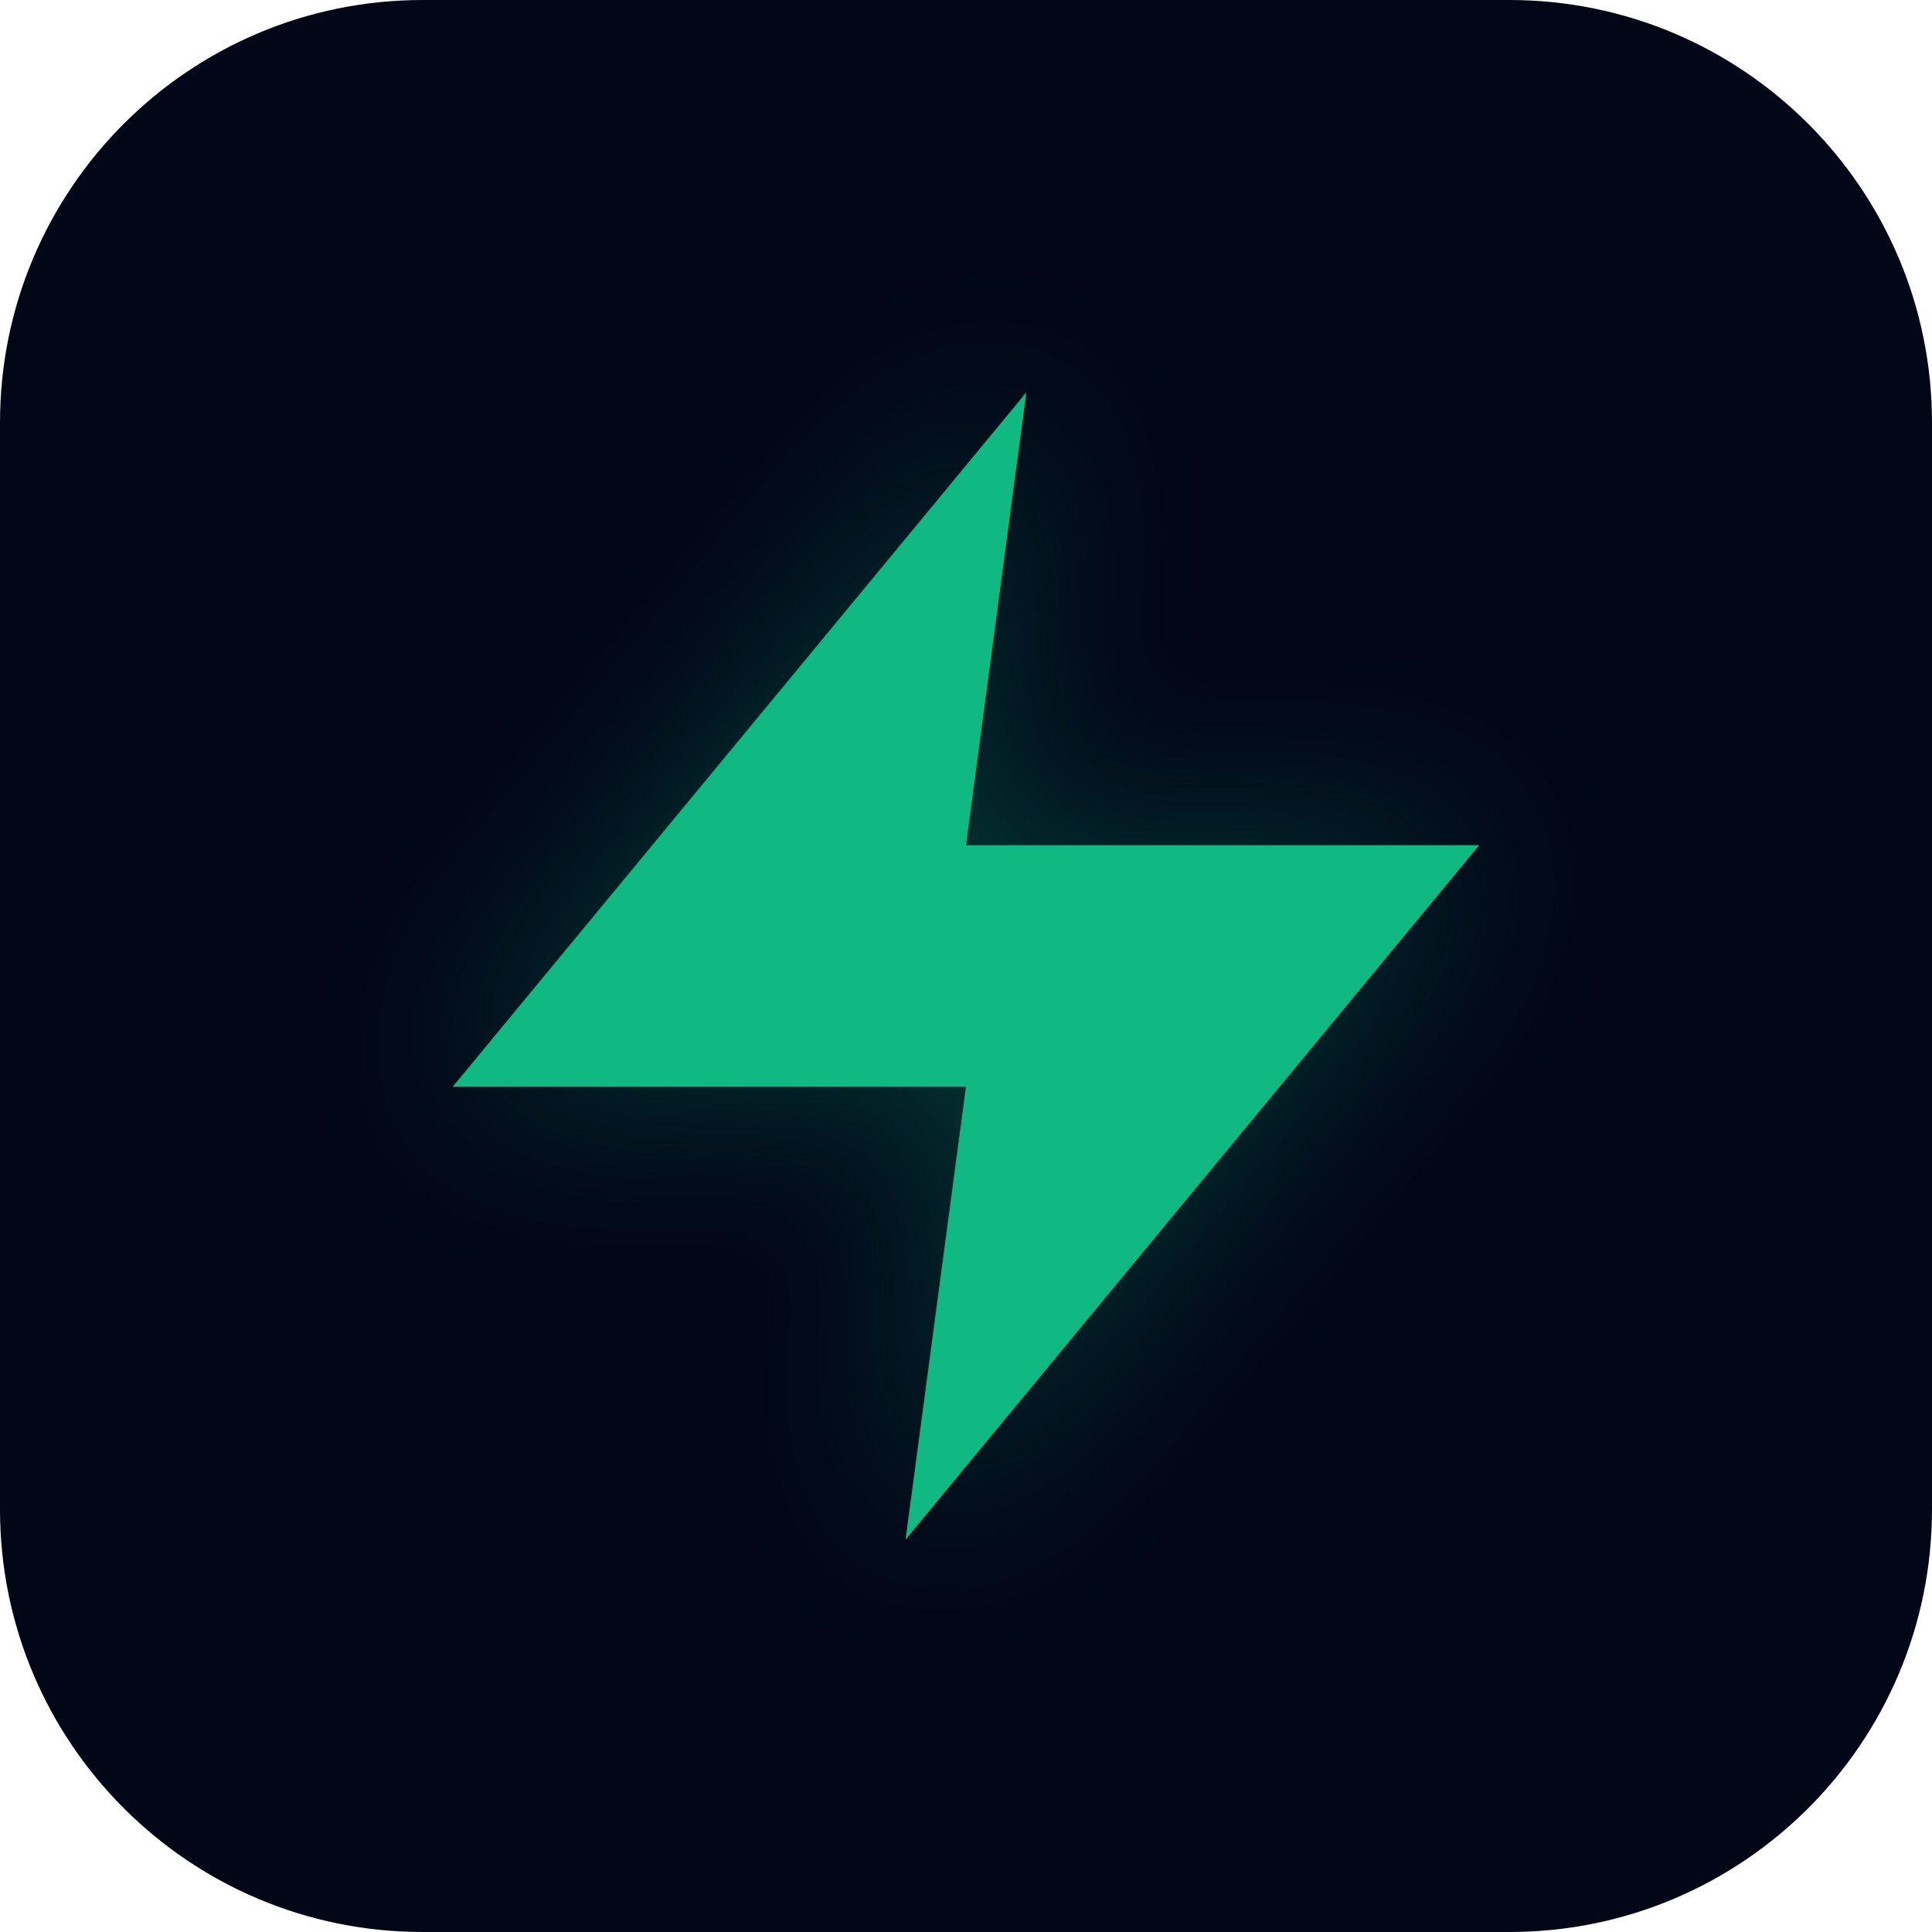
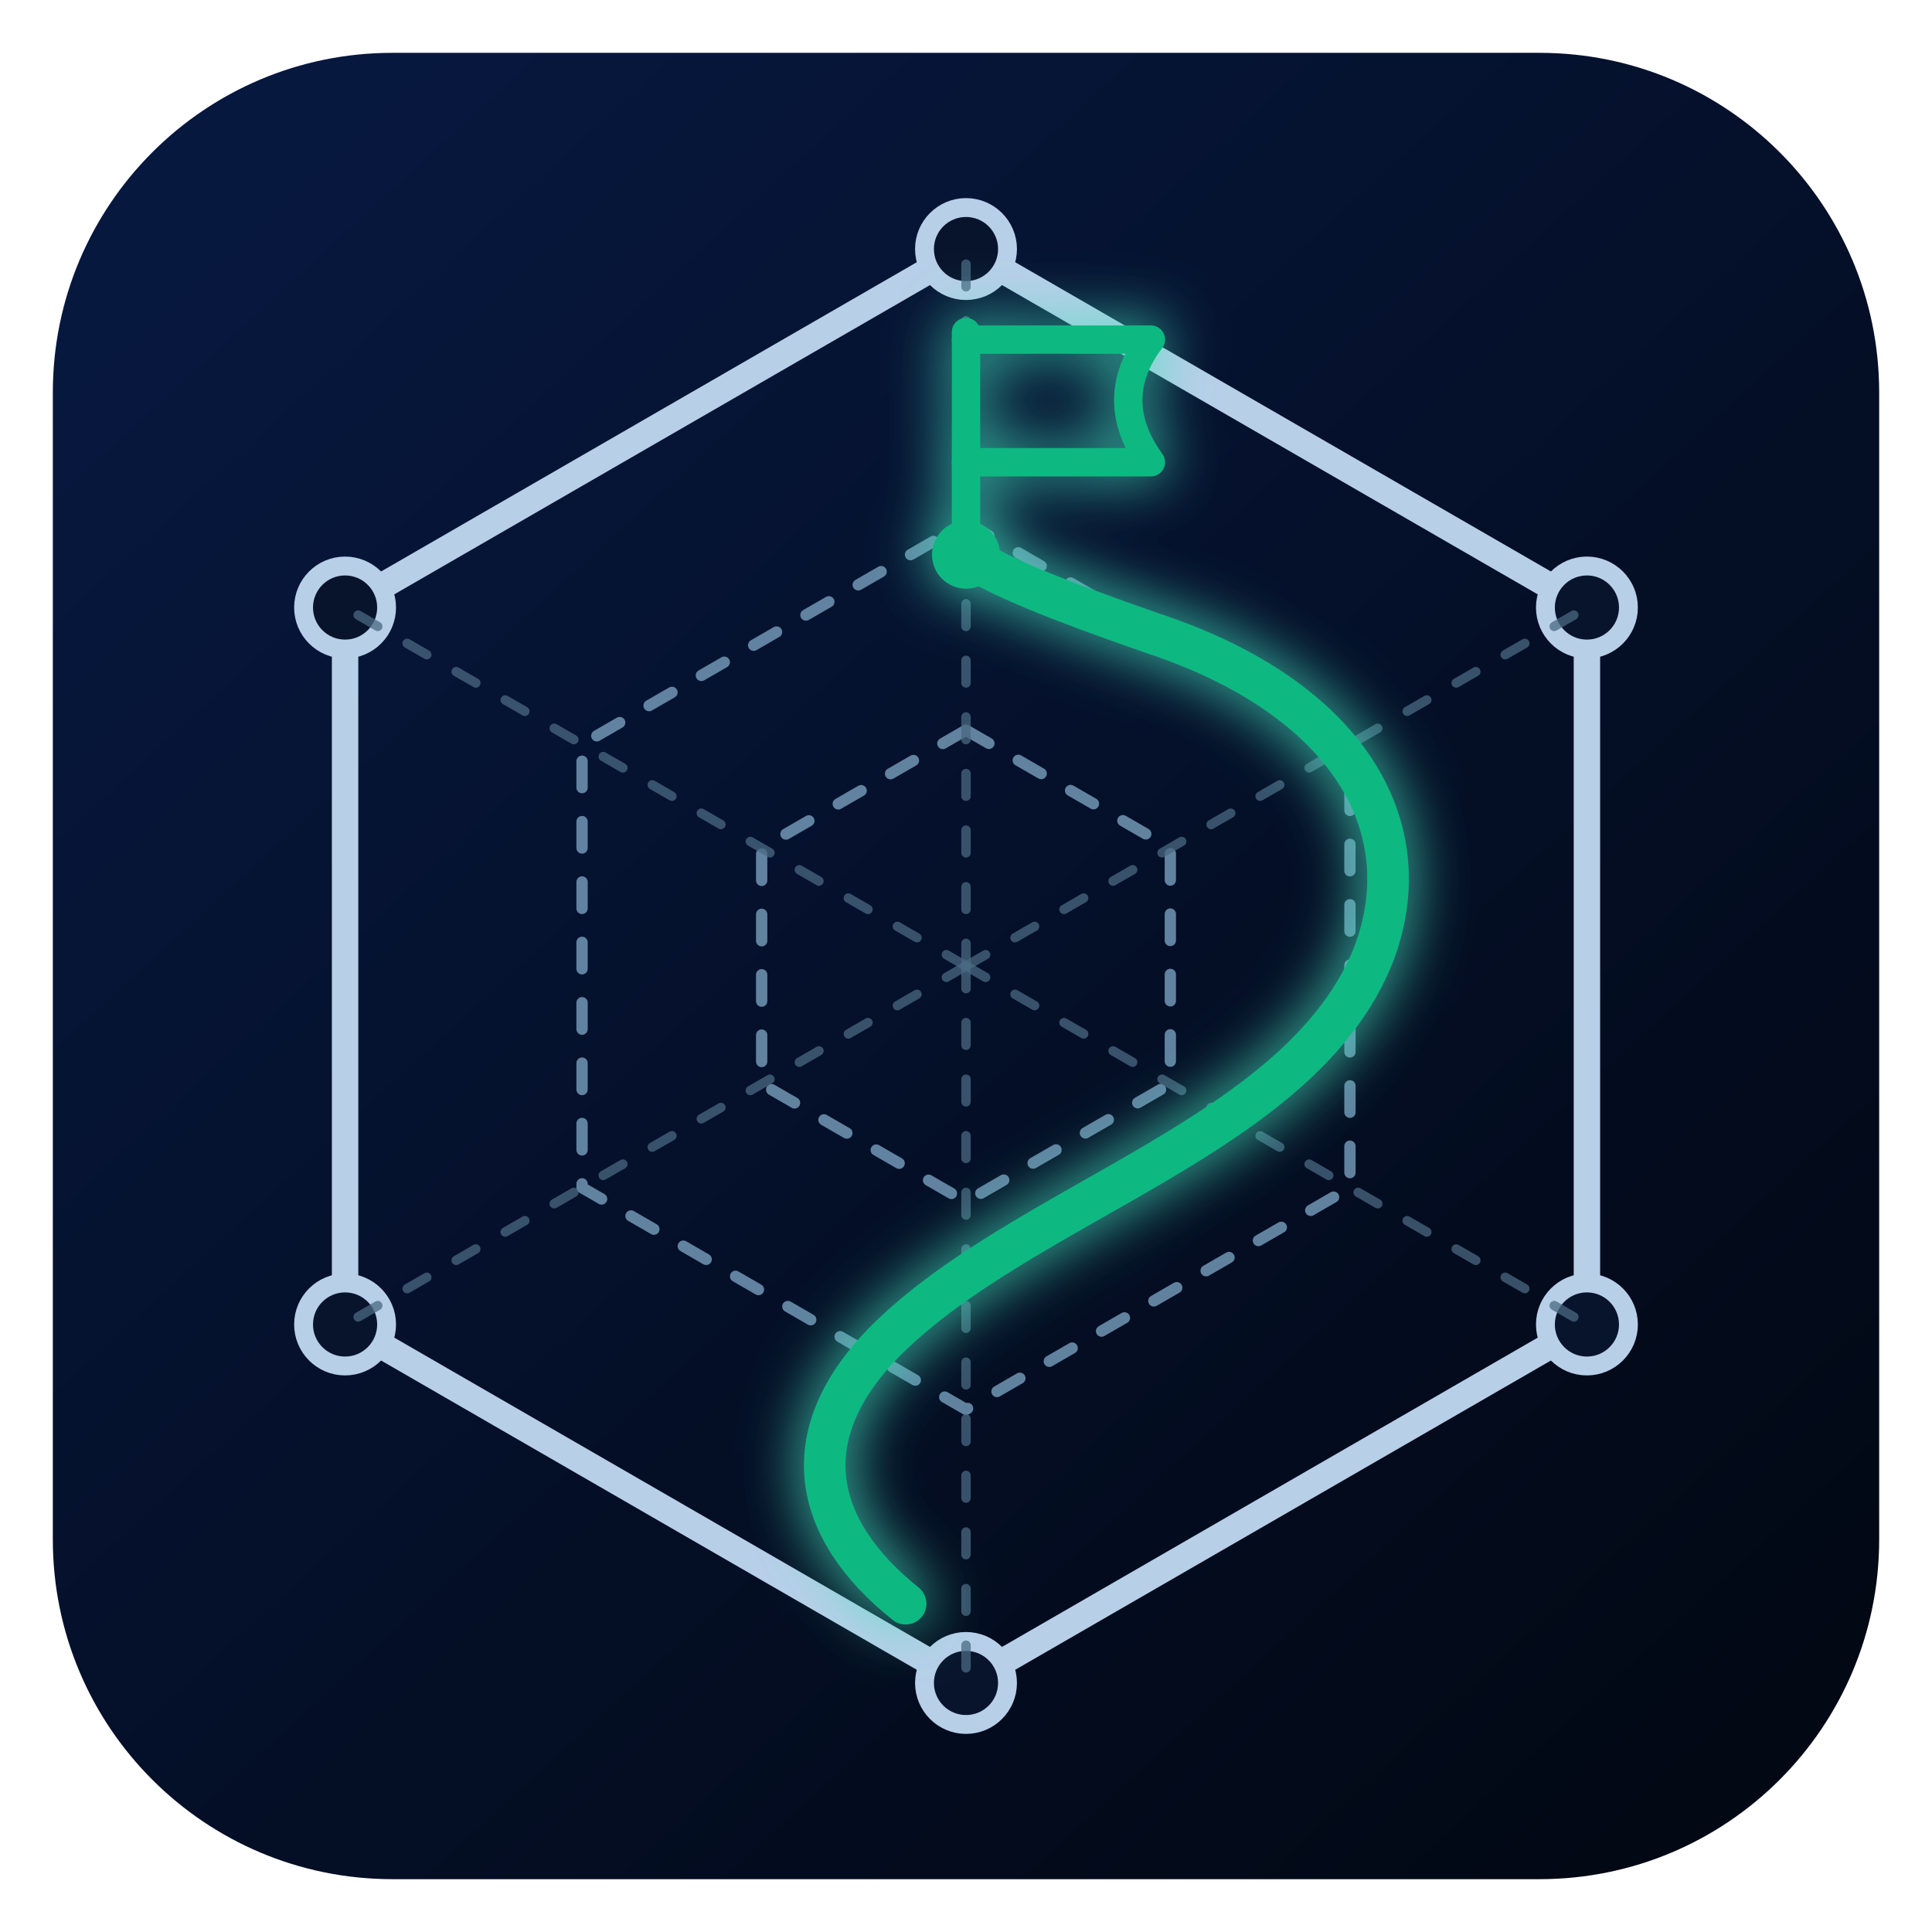
- <svg xmlns="http://www.w3.org/2000/svg" width="64" height="64" viewBox="0 0 64 64">
+ <svg xmlns="http://www.w3.org/2000/svg" width="1024" height="1024" viewBox="0 0 1024 1024" fill="none">
  <defs>
-     <filter id="g" x="-40%" y="-40%" width="180%" height="180%">
-       <feGaussianBlur stdDeviation="3" result="b" />
+     <linearGradient id="bg" x1="120" y1="90" x2="900" y2="940" gradientUnits="userSpaceOnUse">
+       <stop offset="0" stop-color="#07183F" />
+       <stop offset="1" stop-color="#020814" />
+     </linearGradient>
+     <filter id="greenGlow" x="-40%" y="-40%" width="180%" height="180%">
+       <feGaussianBlur stdDeviation="16" result="blur" />
+       <feColorMatrix in="blur" type="matrix" values="0 0 0 0 0.06                 0 0 0 0 0.73                 0 0 0 0 0.51                 0 0 0 1 0" result="glow" />
      <feMerge>
-         <feMergeNode in="b" />
+         <feMergeNode in="glow" />
        <feMergeNode in="SourceGraphic" />
      </feMerge>
    </filter>
+     <style>
+       .outer { stroke:#B8CFE8; stroke-width:14; fill:none; stroke-linecap:round; stroke-linejoin:round; }
+       .node  { fill:#08142C; stroke:#B8CFE8; stroke-width:10; }
+       .web   { stroke:#6B8FAD; stroke-width:6; fill:none; stroke-linecap:round; stroke-linejoin:round; opacity:0.9; stroke-dasharray:14 18; }
+       .axis  { stroke:#4A6882; stroke-width:5; fill:none; stroke-linecap:round; opacity:0.75; stroke-dasharray:12 18; }
+       .route { stroke:#10b981; stroke-width:22; fill:none; stroke-linecap:round; stroke-linejoin:round; }
+       .flag  { stroke:#10b981; stroke-width:15; fill:none; stroke-linecap:round; stroke-linejoin:round; }
+       .pole  { stroke:#10b981; stroke-width:15; fill:none; stroke-linecap:round; }
+       .endpoint { fill:#10b981; }
+     </style>
  </defs>
-   <rect width="64" height="64" rx="14" fill="#020617" />
-   <polygon points="34,13 15,36 32,36 30,51 49,28 32,28" fill="#10b981" opacity="0.28" filter="url(#g)" />
-   <polygon points="34,13 15,36 32,36 30,51 49,28 32,28" fill="#10b981" />
+   <rect x="28" y="28" width="968" height="968" rx="180" fill="url(#bg)" />
+   <path class="outer" d="M 512.0 132.0 L 841.1 322.0 L 841.1 702.0 L 512.0 892.0 L 182.9 702.0 L 182.9 322.0 Z" />
+   <circle class="node" cx="512.0" cy="132.0" r="22" />
+   <circle class="node" cx="841.1" cy="322.0" r="22" />
+   <circle class="node" cx="841.1" cy="702.0" r="22" />
+   <circle class="node" cx="512.0" cy="892.0" r="22" />
+   <circle class="node" cx="182.9" cy="702.0" r="22" />
+   <circle class="node" cx="182.9" cy="322.0" r="22" />
+   <path class="web" d="M 512.0 277.0 L 715.5 394.5 L 715.5 629.5 L 512.0 747.0 L 308.5 629.5 L 308.5 394.5 Z" />
+   <path class="web" d="M 512.0 387.0 L 620.3 449.5 L 620.3 574.5 L 512.0 637.0 L 403.7 574.5 L 403.7 449.5 Z" />
+   <path class="axis" d="M 512 512 L 512.0 132.0" />
+   <path class="axis" d="M 512 512 L 841.1 322.0" />
+   <path class="axis" d="M 512 512 L 841.1 702.0" />
+   <path class="axis" d="M 512 512 L 512.0 892.0" />
+   <path class="axis" d="M 512 512 L 182.9 702.0" />
+   <path class="axis" d="M 512 512 L 182.9 322.0" />
+   <g filter="url(#greenGlow)">
+     <path class="route" d="       M 480 850       C 430 810, 420 760, 470 710       C 545 636, 690 602, 728 506       C 754 438, 714 370, 612 336       C 560 318, 528 305, 512 294     " />
+     <circle class="endpoint" cx="512" cy="294" r="18" />
+     <path class="pole" d="M 512 294 L 512 176" />
+     <path class="flag" d="M 512 180 L 610 180 C 594 201, 594 223, 610 245 L 512 245" />
+   </g>
</svg>
